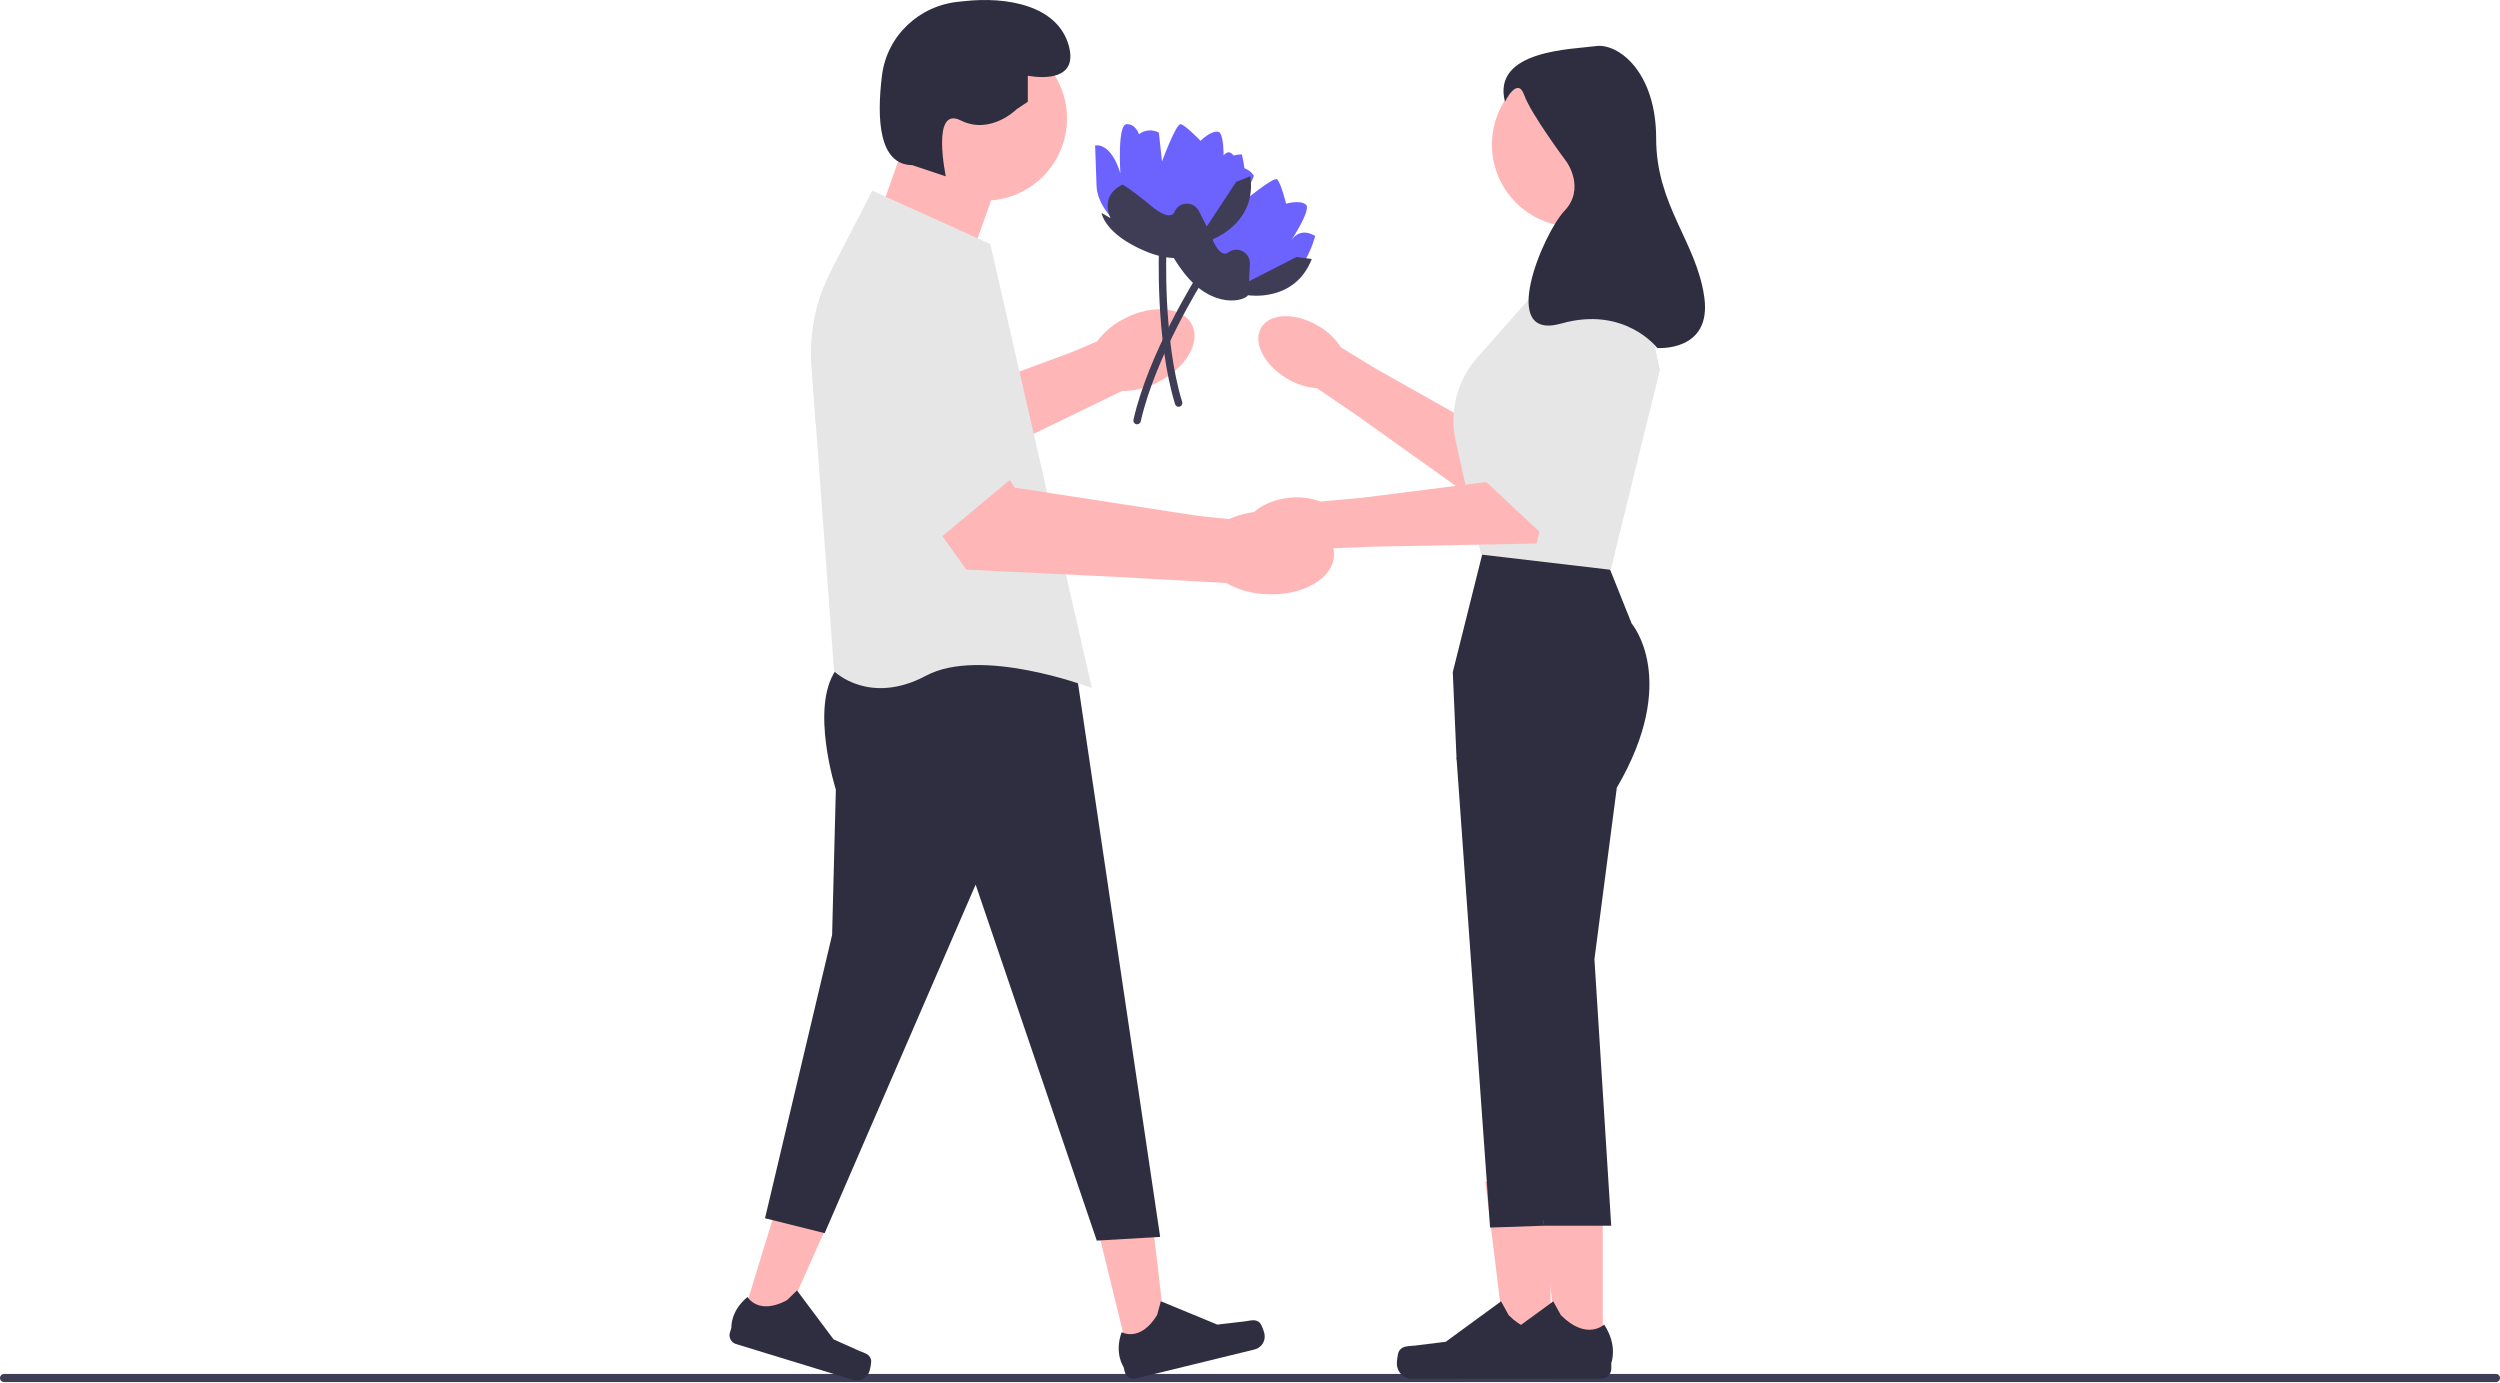
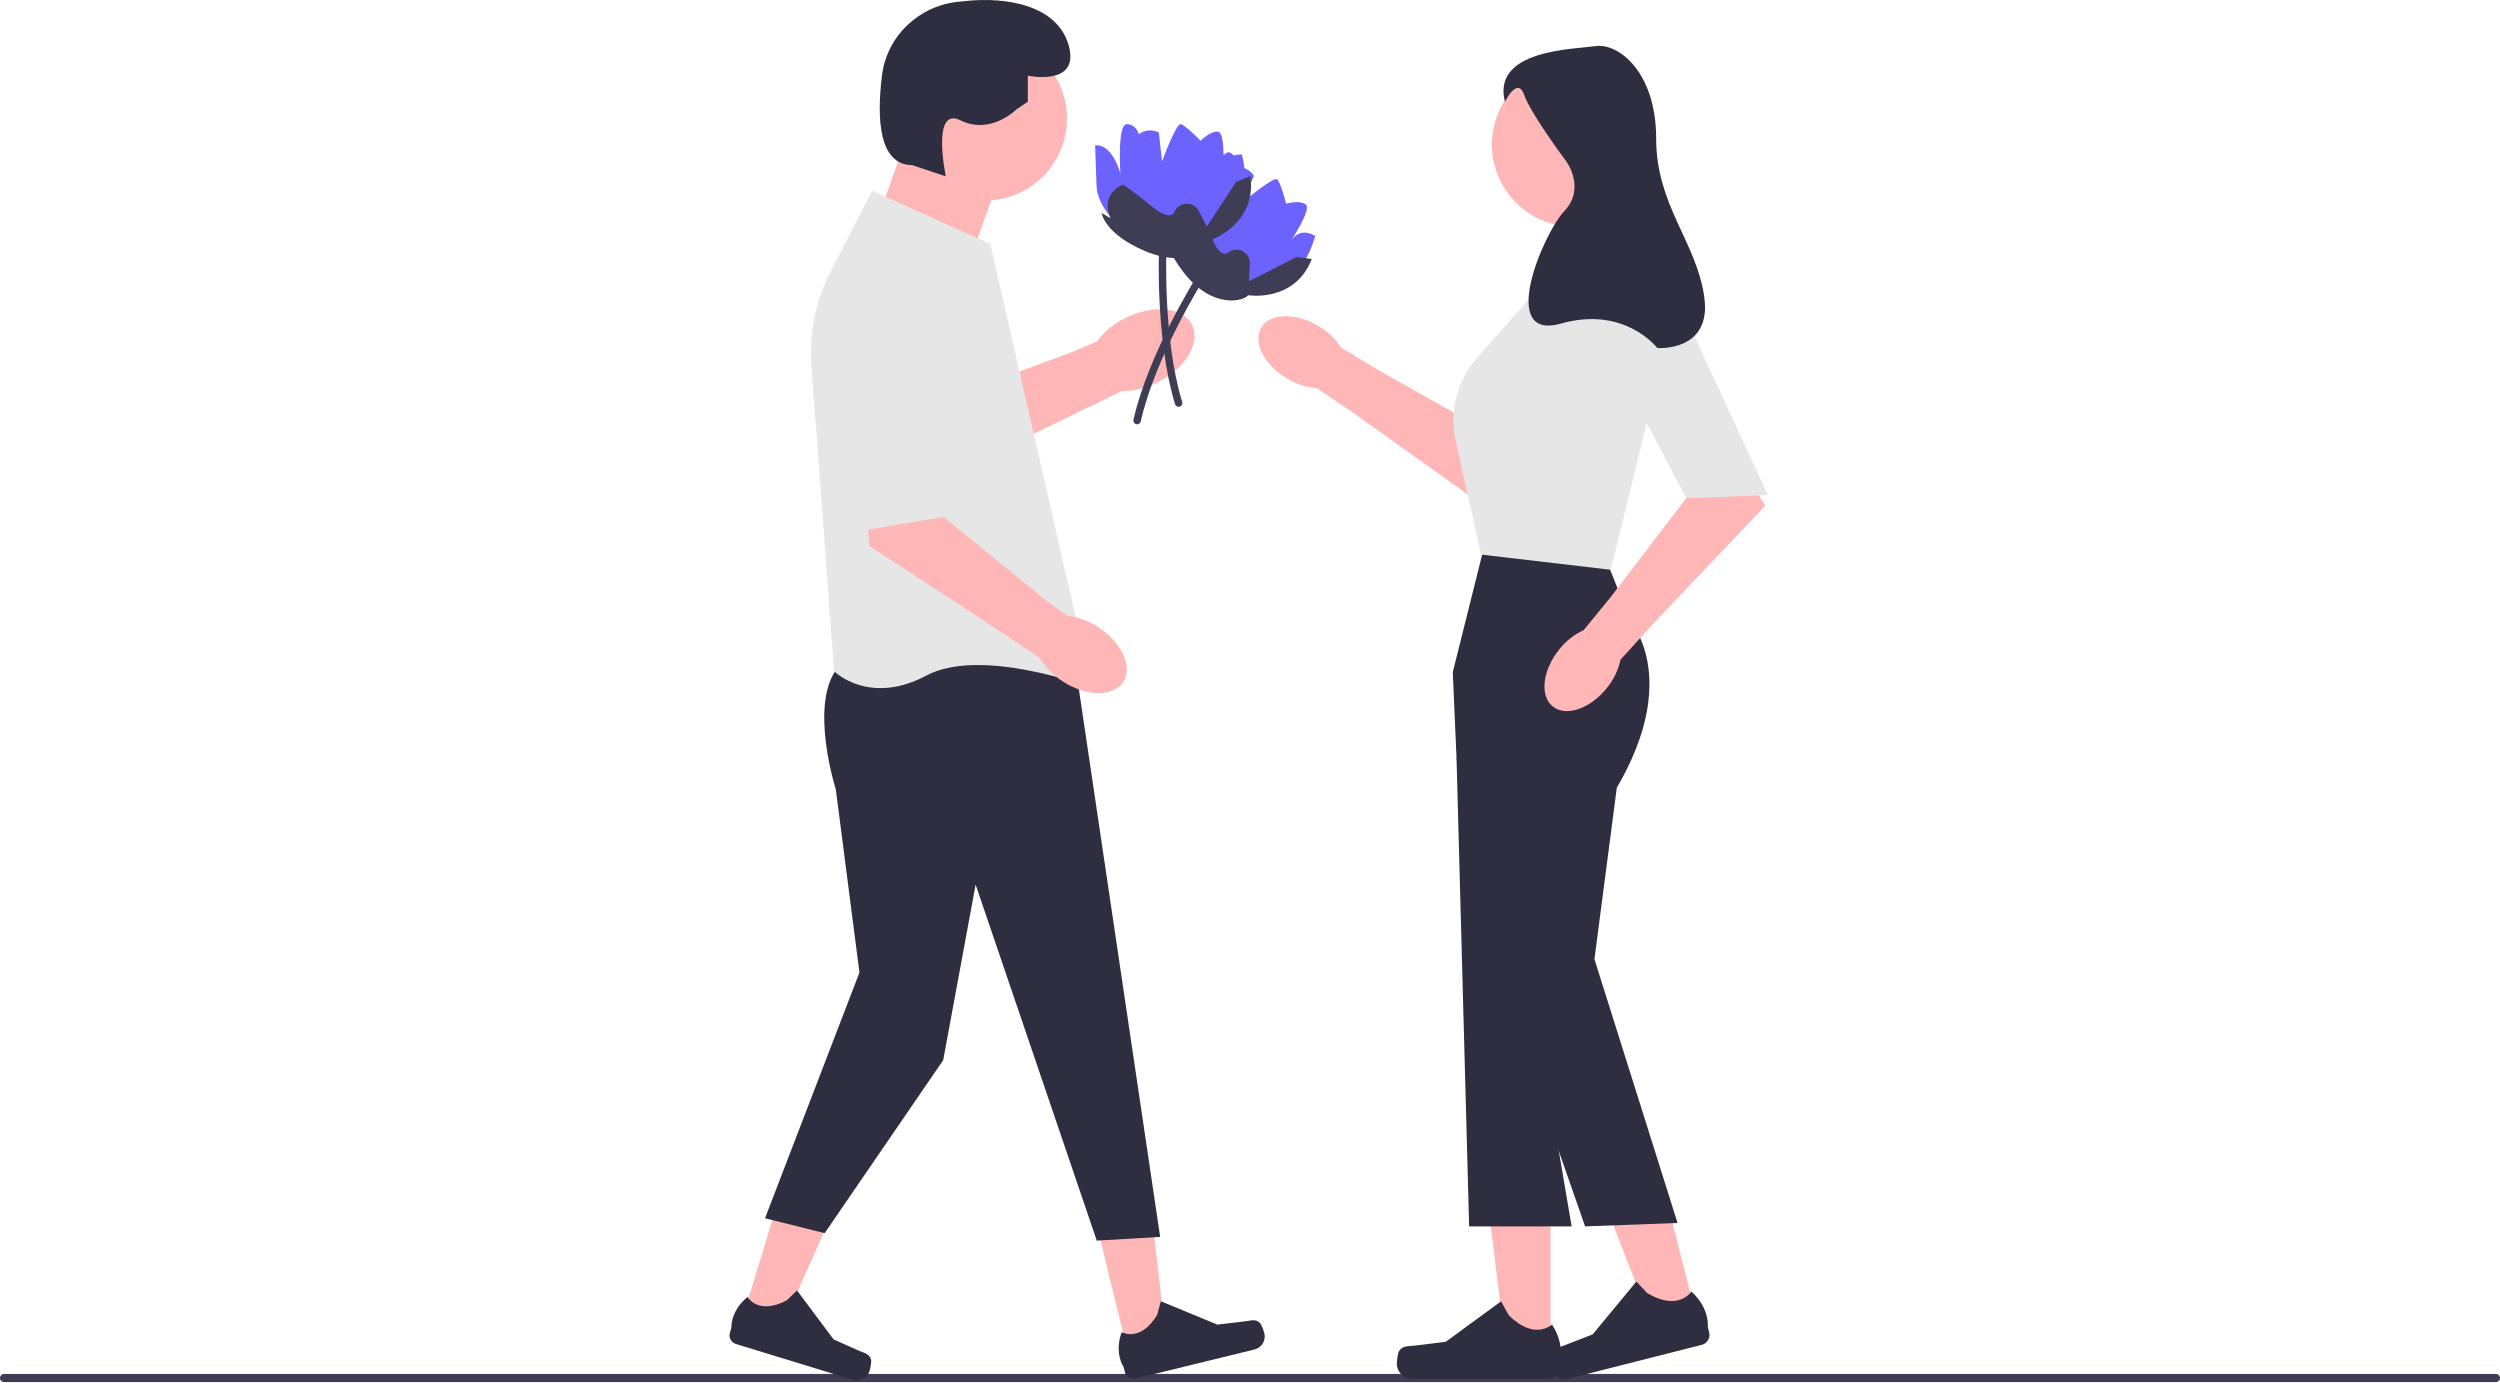
- <svg xmlns="http://www.w3.org/2000/svg" id="uuid-0d6d9700-284d-48a3-93d3-b45a0770c04a" width="731.67" height="404.487" viewBox="0 0 731.67 404.487">
+ <svg xmlns="http://www.w3.org/2000/svg" id="uuid-0e118d2f-d6fa-4721-b91e-6726f7ce943d" width="731.67" height="404.487" viewBox="0 0 731.67 404.487">
  <path d="M0,403.297c0,.66,.53,1.19,1.19,1.19H730.48c.66,0,1.19-.53,1.19-1.19,0-.66-.53-1.19-1.19-1.19H1.19c-.66,0-1.19,.53-1.19,1.19Z" fill="#3f3d56" />
  <g>
    <g>
      <path d="M254.284,136.563l6.245-21.887,9.105,4.686,44.021-16.29,7.389-3.135c2.19-2.922,5.049-5.276,8.335-6.867,8.167-4.091,16.898-3.193,19.501,2.006,2.602,5.197-1.908,12.726-10.079,16.817-3.242,1.679-6.838,2.557-10.488,2.561l-25.17,12.213-34.144,16.879-14.715-6.983,0-0Z" fill="#ffb6b6" />
      <path d="M237.521,107.228l1.265,17.139,19.18,18.82,1.593-4.124,3.458-8.936,4.561-11.826,1.047-2.705-15.034-17.314-12.48-14.38c-2.946,7.376-4.168,15.351-3.589,23.326h0Z" fill="#e6e6e6" />
    </g>
    <g>
-       <path d="M342.816,67.056s-1.923-6.274,.63-11.121,5.483-10.444,5.483-10.444c0,0,4.52,1.228,2.373,10.755,0,0,6.218-12.781,8.664-11.604s1.73,4.353,1.73,4.353h0c2.098-.289,4.171,.674,5.302,2.464l-3.383,7.8s9.088-7.637,10.145-6.773c1.057,.864,2.647,7.125,2.647,7.125,0,0,4.02-1.179,5.781,.26,1.761,1.44-4.536,10.866-4.536,10.866,1.807-2.871,4.242-3.391,7.266-1.7,0,0-3.587,14.522-13.363,14.404-3.351-.04-10.731,5.204-15.038,2.867-8.258-4.481-13.701-19.253-13.701-19.253h0Z" fill="#6c63ff" />
-       <path d="M354.386,68.934c-2.736-7.291-4.12-9.48-4.12-9.48,0,0-7.037-1.169-7.988,6.751l-1.493-2.631s-2.374,5.713,5.557,16.061c8.582,11.197,18.013,8.379,18.915,6.767,0,0,13.676,2.249,18.659-10.603l-4.456-.587-13.903,7.086,.242-5.079c.159-3.346-3.656-5.359-6.328-3.34,0,0-2.348,2.346-5.085-4.945,0,0-0,0-0,0Z" fill="#3f3d56" />
-       <path d="M332.25,124.039c-.406-.232-.632-.708-.523-1.188,4.375-19.411,18.408-41.753,18.549-41.977,.322-.509,1.001-.665,1.506-.339,.509,.322,.661,.995,.339,1.505-.14,.221-13.973,22.252-18.266,41.292-.132,.587-.716,.957-1.304,.824-.109-.024-.209-.064-.301-.117,0,0-0,0-0,0Z" fill="#3f3d56" />
+       <path d="M342.816,67.056s-1.923-6.274,.63-11.121c2.553-4.847,5.483-10.444,5.483-10.444,0,0,4.52,1.228,2.373,10.755,0,0,6.218-12.781,8.664-11.604s1.73,4.353,1.73,4.353h0c2.098-.289,4.171,.674,5.302,2.464l-3.383,7.8s9.088-7.637,10.145-6.773c1.057,.864,2.647,7.125,2.647,7.125,0,0,4.02-1.179,5.781,.26,1.761,1.44-4.536,10.866-4.536,10.866,1.807-2.871,4.242-3.391,7.266-1.7,0,0-3.587,14.522-13.363,14.404-3.351-.04-10.731,5.204-15.038,2.867-8.258-4.481-13.701-19.253-13.701-19.253h0Z" fill="#6c63ff" />
+       <path d="M354.386,68.934c-2.736-7.291-4.12-9.48-4.12-9.48,0,0-7.037-1.169-7.988,6.751l-1.493-2.631s-2.374,5.713,5.557,16.061c8.582,11.197,18.013,8.379,18.915,6.767,0,0,13.676,2.249,18.659-10.603l-4.456-.587-13.903,7.086,.242-5.079c.159-3.346-3.656-5.359-6.328-3.34,0,0-2.348,2.346-5.085-4.945h-0Z" fill="#3f3d56" />
+       <path d="M332.25,124.039c-.406-.232-.632-.708-.523-1.188,4.375-19.411,18.408-41.753,18.549-41.977,.322-.509,1.001-.665,1.506-.339,.509,.322,.661,.995,.339,1.505-.14,.221-13.973,22.252-18.266,41.292-.132,.587-.716,.957-1.304,.824-.109-.024-.209-.064-.301-.117h-0Z" fill="#3f3d56" />
    </g>
    <g>
-       <path d="M385.81,95.365c2.698,1.549,4.987,3.72,6.673,6.335l10.583,6.447,31.842,17.922,12.176,13.798-11.083,9.435-39.226-27.975-11.341-7.721c-3.104-.222-6.11-1.184-8.766-2.807-6.699-3.965-10.082-10.636-7.558-14.898,2.525-4.263,10-4.503,16.701-.535,0,0,0,0,0,0Z" fill="#ffb6b6" />
+       <path d="M385.81,95.365c2.698,1.549,4.987,3.72,6.673,6.335l10.583,6.447,31.842,17.922,12.176,13.798-11.083,9.435-39.226-27.975-11.341-7.721c-3.104-.222-6.11-1.184-8.766-2.807-6.699-3.965-10.082-10.636-7.558-14.898,2.525-4.263,10-4.503,16.701-.535v0Z" fill="#ffb6b6" />
      <polygon points="434.904 126.069 438.7 146.994 439.169 149.613 482.482 121.651 485.744 108.351 485.722 108.232 482.275 92.128 434.904 126.069" fill="#e6e6e6" />
    </g>
    <g>
      <polygon points="217.011 386.603 228.055 389.985 246.358 348.996 230.058 344.004 217.011 386.603" fill="#ffb6b6" />
      <path d="M254.926,397.943h0c.166,.684-.225,2.609-.431,3.283h0c-.634,2.07-2.826,3.234-4.897,2.6l-34.202-10.477c-1.412-.433-2.206-1.928-1.774-3.34l.436-1.424s-.381-4.798,4.718-9.006c0,0,3.064,5.457,11.515,.969l2.966-2.872,10.716,14.329,7.366,3.287c1.611,.719,3.169,.936,3.586,2.65l0,0h0Z" fill="#2f2e41" />
    </g>
    <g>
      <polygon points="330.348 396.82 341.567 394.077 336.328 349.494 319.768 353.543 330.348 396.82" fill="#ffb6b6" />
      <path d="M368.727,387.171h0c.493,.503,1.142,2.357,1.309,3.041h0c.514,2.103-.774,4.225-2.877,4.739l-34.748,8.492c-1.435,.351-2.882-.528-3.233-1.963l-.354-1.447s-2.782-3.928-.552-10.152c0,0,5.424,3.121,10.39-5.058l1.08-3.985,16.537,6.832,8.01-.943c1.752-.206,3.202-.817,4.437,.443l0-0v-0Z" fill="#2f2e41" />
    </g>
    <g>
      <polygon points="453.795 395.759 440.847 395.758 434.688 345.816 453.797 345.817 453.795 395.759" fill="#ffb6b6" />
      <path d="M409.434,395.466h0c-.403,.679-.616,2.87-.616,3.66h0c0,2.427,1.967,4.395,4.395,4.395h40.098c1.656,0,2.998-1.342,2.998-2.998v-1.669s1.984-5.017-2.1-11.202c0,0-5.076,4.842-12.66-2.742l-2.237-4.052-16.19,11.84-8.974,1.105c-1.963,.242-3.704-.038-4.714,1.663h-0l0-0Z" fill="#2f2e41" />
    </g>
    <g>
-       <polygon points="469.069 395.759 456.121 395.758 449.961 345.816 469.071 345.817 469.069 395.759" fill="#ffb6b6" />
-       <path d="M424.708,395.466h0c-.403,.679-.616,2.87-.616,3.66h0c0,2.427,1.967,4.395,4.395,4.395h40.098c1.656,0,2.998-1.342,2.998-2.998v-1.669s1.984-5.017-2.1-11.202c0,0-5.076,4.842-12.66-2.742l-2.237-4.052-16.19,11.84-8.974,1.105c-1.963,.242-3.704-.038-4.714,1.663h-0l0-0Z" fill="#2f2e41" />
+       <polygon points="496.61 385.95 484.06 389.133 465.809 342.239 484.332 337.541 496.61 385.95" fill="#ffb6b6" />
+       <path d="M453.54,396.574h0c-.224,.757,.109,2.934,.303,3.699h0c.597,2.352,2.988,3.776,5.34,3.179l38.867-9.86c1.605-.407,2.576-2.038,2.169-3.643l-.411-1.618s.689-5.351-4.79-10.341c0,0-3.729,5.942-12.946,.455l-3.164-3.377-12.781,15.458-8.427,3.277c-1.844,.717-3.599,.874-4.16,2.771l-0,0,0-0Z" fill="#2f2e41" />
    </g>
-     <path d="M433.911,161.799l37.094,4.364,6.546,16.365s14.183,16.365-4.364,48.004l-6.546,50.186,4.909,78.006h-19.638l-25.638-136.92-1.091-25.093,8.728-34.912h0Z" fill="#2f2e41" />
-     <polygon points="436.093 218.531 426.274 221.804 436.093 359.269 451.912 358.724 436.093 218.531" fill="#2f2e41" />
-     <path d="M314.447,192.893l25.093,169.104-18.547,1.091-35.457-104.19-44.185,102.008-17.456-4.364,19.638-82.916,1.091-42.549s-7.637-24.002,0-34.912,69.824-3.273,69.824-3.273v-0Z" fill="#2f2e41" />
+     <path d="M433.911,161.799l37.094,4.364,6.546,16.365s14.183,16.365-4.364,48.004l-6.546,50.186,24.328,77.207-27.057,1-25.771-73.743-11.868-63.378-1.091-25.093,8.728-34.912h0Z" fill="#2f2e41" />
+     <polygon points="436.093 218.531 426.274 221.804 429.969 358.925 459.969 358.925 436.093 218.531" fill="#2f2e41" />
+     <path d="M314.447,192.893l25.093,169.104-18.547,1.091-35.457-104.19-9.491,51.381-34.694,50.627-17.456-4.364,27.638-71.916-6.909-53.549s-7.637-24.002,0-34.912,69.824-3.273,69.824-3.273v-0Z" fill="#2f2e41" />
    <polygon points="478.096 56.518 478.642 77.793 462.822 82.702 456.822 77.793 455.185 59.791 478.096 56.518" fill="#ffb6b6" />
    <polygon points="258.806 58.7 265.352 40.154 290.445 57.609 284.99 72.883 258.806 58.7" fill="#ffb6b6" />
    <path d="M426.034,129.08l3.491,15.601,3.938,17.62,37.956,4.462,11.063-45.112,3.262-13.3-.021-.119-3.448-16.104-3.197-14.881h-22.507l-24.253,27.439c-3.982,4.516-6.361,10.179-6.852,16.07-.229,2.761-.044,5.565,.568,8.324Z" fill="#e6e6e6" />
    <circle cx="460.64" cy="42.336" r="24.002" fill="#ffb6b6" />
    <circle cx="288.263" cy="34.699" r="24.002" fill="#ffb6b6" />
-     <path d="M237.521,107.228l1.265,17.139,5.313,72.038,.142,.142c.099,.11,10.288,10.004,26.828,1.19,15.961-8.511,47.229,3.186,47.545,3.305l.96,.36-7.616-33.286-5.487-23.948-3.928-17.204-4.179-18.23-8.542-37.323-34.541-15.602-12.045,23.391c-.786,1.538-1.505,3.098-2.127,4.702-2.946,7.376-4.168,15.351-3.589,23.326,0,0,0,0,0,0Z" fill="#e6e6e6" />
-     <path d="M297.537,31.971l3.273-2.182v-7.637s15.274,3.273,12.001-8.728S294.386-1.015,282.263,.332c-.491,.055-.982,.104-1.472,.148-11.701,1.052-21.219,9.943-22.663,21.602-1.569,12.664-.939,26.172,8.86,26.254l9.819,3.273s-4.364-20.729,4.364-16.365c8.728,4.364,16.365-3.273,16.365-3.273,0,0,0,0,0,0Z" fill="#2f2e41" />
+     <path d="M237.521,107.228l1.265,17.139,5.313,72.038,.142,.142c.099,.11,10.288,10.004,26.828,1.19,15.961-8.511,47.229,3.186,47.545,3.305l.96,.36-7.616-33.286-5.487-23.948-3.928-17.204-4.179-18.23-8.542-37.323-34.541-15.602-12.045,23.391c-.786,1.538-1.505,3.098-2.127,4.702-2.946,7.376-4.168,15.351-3.589,23.326l0,0Z" fill="#e6e6e6" />
+     <path d="M297.537,31.971l3.273-2.182v-7.637s15.274,3.273,12.001-8.728c-3.273-12.001-18.425-14.439-30.548-13.092-.491,.055-.982,.104-1.472,.148-11.701,1.052-21.219,9.943-22.663,21.602-1.569,12.664-.939,26.172,8.86,26.254l9.819,3.273s-4.364-20.729,4.364-16.365,16.365-3.273,16.365-3.273h0Z" fill="#2f2e41" />
    <g>
-       <path d="M325.885,64.325s-4.779-4.496-4.964-9.971-.413-11.789-.413-11.789c0,0,4.535-1.174,7.391,8.166,0,0-.933-14.183,1.775-14.373s3.66,2.923,3.66,2.923h0c1.679-1.291,3.957-1.481,5.826-.487l.927,8.451s4.109-11.137,5.455-10.91,5.83,4.877,5.83,4.877c0,0,2.907-3.017,5.151-2.639s1.446,11.686,1.446,11.686c.147-3.389,2.004-5.048,5.469-5.077,0,0,4.081,14.391-4.469,19.133-2.93,1.625-6.742,9.838-11.64,9.943-9.394,.2-21.442-9.933-21.442-9.933Z" fill="#6c63ff" />
+       <path d="M325.885,64.325s-4.779-4.496-4.964-9.971-.413-11.789-.413-11.789c0,0,4.535-1.174,7.391,8.166,0,0-.933-14.183,1.775-14.373s3.66,2.923,3.66,2.923h0c1.679-1.291,3.957-1.481,5.826-.487l.927,8.451s4.109-11.137,5.455-10.91c1.346,.227,5.83,4.877,5.83,4.877,0,0,2.907-3.017,5.151-2.639s1.446,11.686,1.446,11.686c.147-3.389,2.004-5.048,5.469-5.077,0,0,4.081,14.391-4.469,19.133-2.93,1.625-6.742,9.838-11.64,9.943-9.394,.2-21.442-9.933-21.442-9.933Z" fill="#6c63ff" />
      <path d="M336.864,60.223c-5.99-4.977-8.277-6.192-8.277-6.192,0,0-6.691,2.472-3.592,9.822l-2.6-1.545s.769,6.139,12.786,11.197c13.003,5.473,19.798-1.649,19.782-3.496,0,0,12.993-4.824,10.952-18.456l-4.162,1.698-8.564,13.045-2.307-4.531c-1.52-2.985-5.831-2.843-7.151,.235,0,0-.877,3.201-6.867-1.775v-0Z" fill="#3f3d56" />
-       <path d="M344.946,119.056c-.467,0-.899-.302-1.043-.772-5.819-19.028-4.703-45.388-4.691-45.652,.028-.602,.54-1.074,1.139-1.041,.601,.028,1.068,.537,1.04,1.139-.012,.261-1.11,26.252,4.597,44.917,.176,.575-.148,1.186-.724,1.362-.107,.033-.214,.048-.32,.048,0,0,0,0,0,0Z" fill="#3f3d56" />
+       <path d="M344.946,119.056c-.467,0-.899-.302-1.043-.772-5.819-19.028-4.703-45.388-4.691-45.652,.028-.602,.54-1.074,1.139-1.041,.601,.028,1.068,.537,1.04,1.139-.012,.261-1.11,26.252,4.597,44.917,.176,.575-.148,1.186-.724,1.362-.107,.033-.214,.048-.32,.048h0Z" fill="#3f3d56" />
    </g>
    <g>
-       <path d="M271.898,151.435l18.547-18.547,6.546,9.819,53.459,8.245,9.198,.981c3.842-1.716,8.04-2.487,12.241-2.248,10.516,.454,18.807,6.248,18.517,12.941-.29,6.692-9.049,11.748-19.569,11.293-4.205-.125-8.319-1.254-11.998-3.294l-32.19-1.795-43.841-2.121-10.91-15.274v0Z" fill="#ffb6b6" />
-       <polygon points="248.987 82.702 284.99 76.156 298.082 138.343 271.898 160.163 248.987 82.702" fill="#e6e6e6" />
+       <path d="M253.157,145.203l19.85-5.198,.542,9.216,32.841,26.684,5.823,4.296c3.273,.359,6.411,1.497,9.154,3.317,6.922,4.46,10.232,11.648,7.392,16.053-2.839,4.404-10.751,4.359-17.675-.104-2.79-1.745-5.122-4.133-6.8-6.964l-21.027-13.927-28.766-18.75-1.334-14.623,0,0Z" fill="#ffb6b6" />
+       <polygon points="266.047 77.793 283.615 87.768 280.329 150.609 246.711 156.222 266.047 77.793" fill="#e6e6e6" />
    </g>
    <g>
-       <path d="M377.279,145.692c3.09-.365,6.222,.014,9.134,1.107l12.34-1.134,36.249-4.595,18.001,3.818-3.273,14.183-48.171,.927-13.708,.563c-2.625,1.673-5.612,2.692-8.711,2.973-7.742,.811-14.436-2.528-14.951-7.455-.515-4.928,5.344-9.577,13.089-10.387v-0Z" fill="#ffb6b6" />
-       <polygon points="453.549 83.248 478.642 87.612 452.458 157.435 435.002 141.07 453.549 83.248" fill="#e6e6e6" />
+       <path d="M456.258,190.165c1.909-2.457,4.378-4.42,7.202-5.727l7.857-9.583,22.179-29.038,15.358-10.137,7.801,12.289-33.162,34.951-9.224,10.156c-.652,3.043-2.023,5.886-3.999,8.29-4.859,6.082-11.936,8.504-15.805,5.412-3.87-3.093-3.067-10.53,1.794-16.613v-0Z" fill="#ffb6b6" />
+       <polygon points="465.345 92.013 486.071 77.21 517.405 144.879 493.496 145.818 465.345 92.013" fill="#e6e6e6" />
    </g>
-     <path d="M440.457,29.789s3.664-7.584,5.628-1.984,12.438,19.6,12.438,19.6c0,0,5.565,7.778-.655,14.311s-19.64,38.267-.982,32.978c18.658-5.289,28.15,7.156,28.15,7.156,0,0,16.039,1.244,13.748-14.933s-14.075-26.756-14.075-46.356-11.129-28-17.676-27.067-30.505,1.051-26.577,16.295c0,0,0,0,0,0Z" fill="#2f2e41" />
+     <path d="M440.457,29.789s3.664-7.584,5.628-1.984,12.438,19.6,12.438,19.6c0,0,5.565,7.778-.655,14.311s-19.64,38.267-.982,32.978c18.658-5.289,28.15,7.156,28.15,7.156,0,0,16.039,1.244,13.748-14.933s-14.075-26.756-14.075-46.356-11.129-28-17.676-27.067-30.505,1.051-26.577,16.295l0,0Z" fill="#2f2e41" />
  </g>
</svg>
